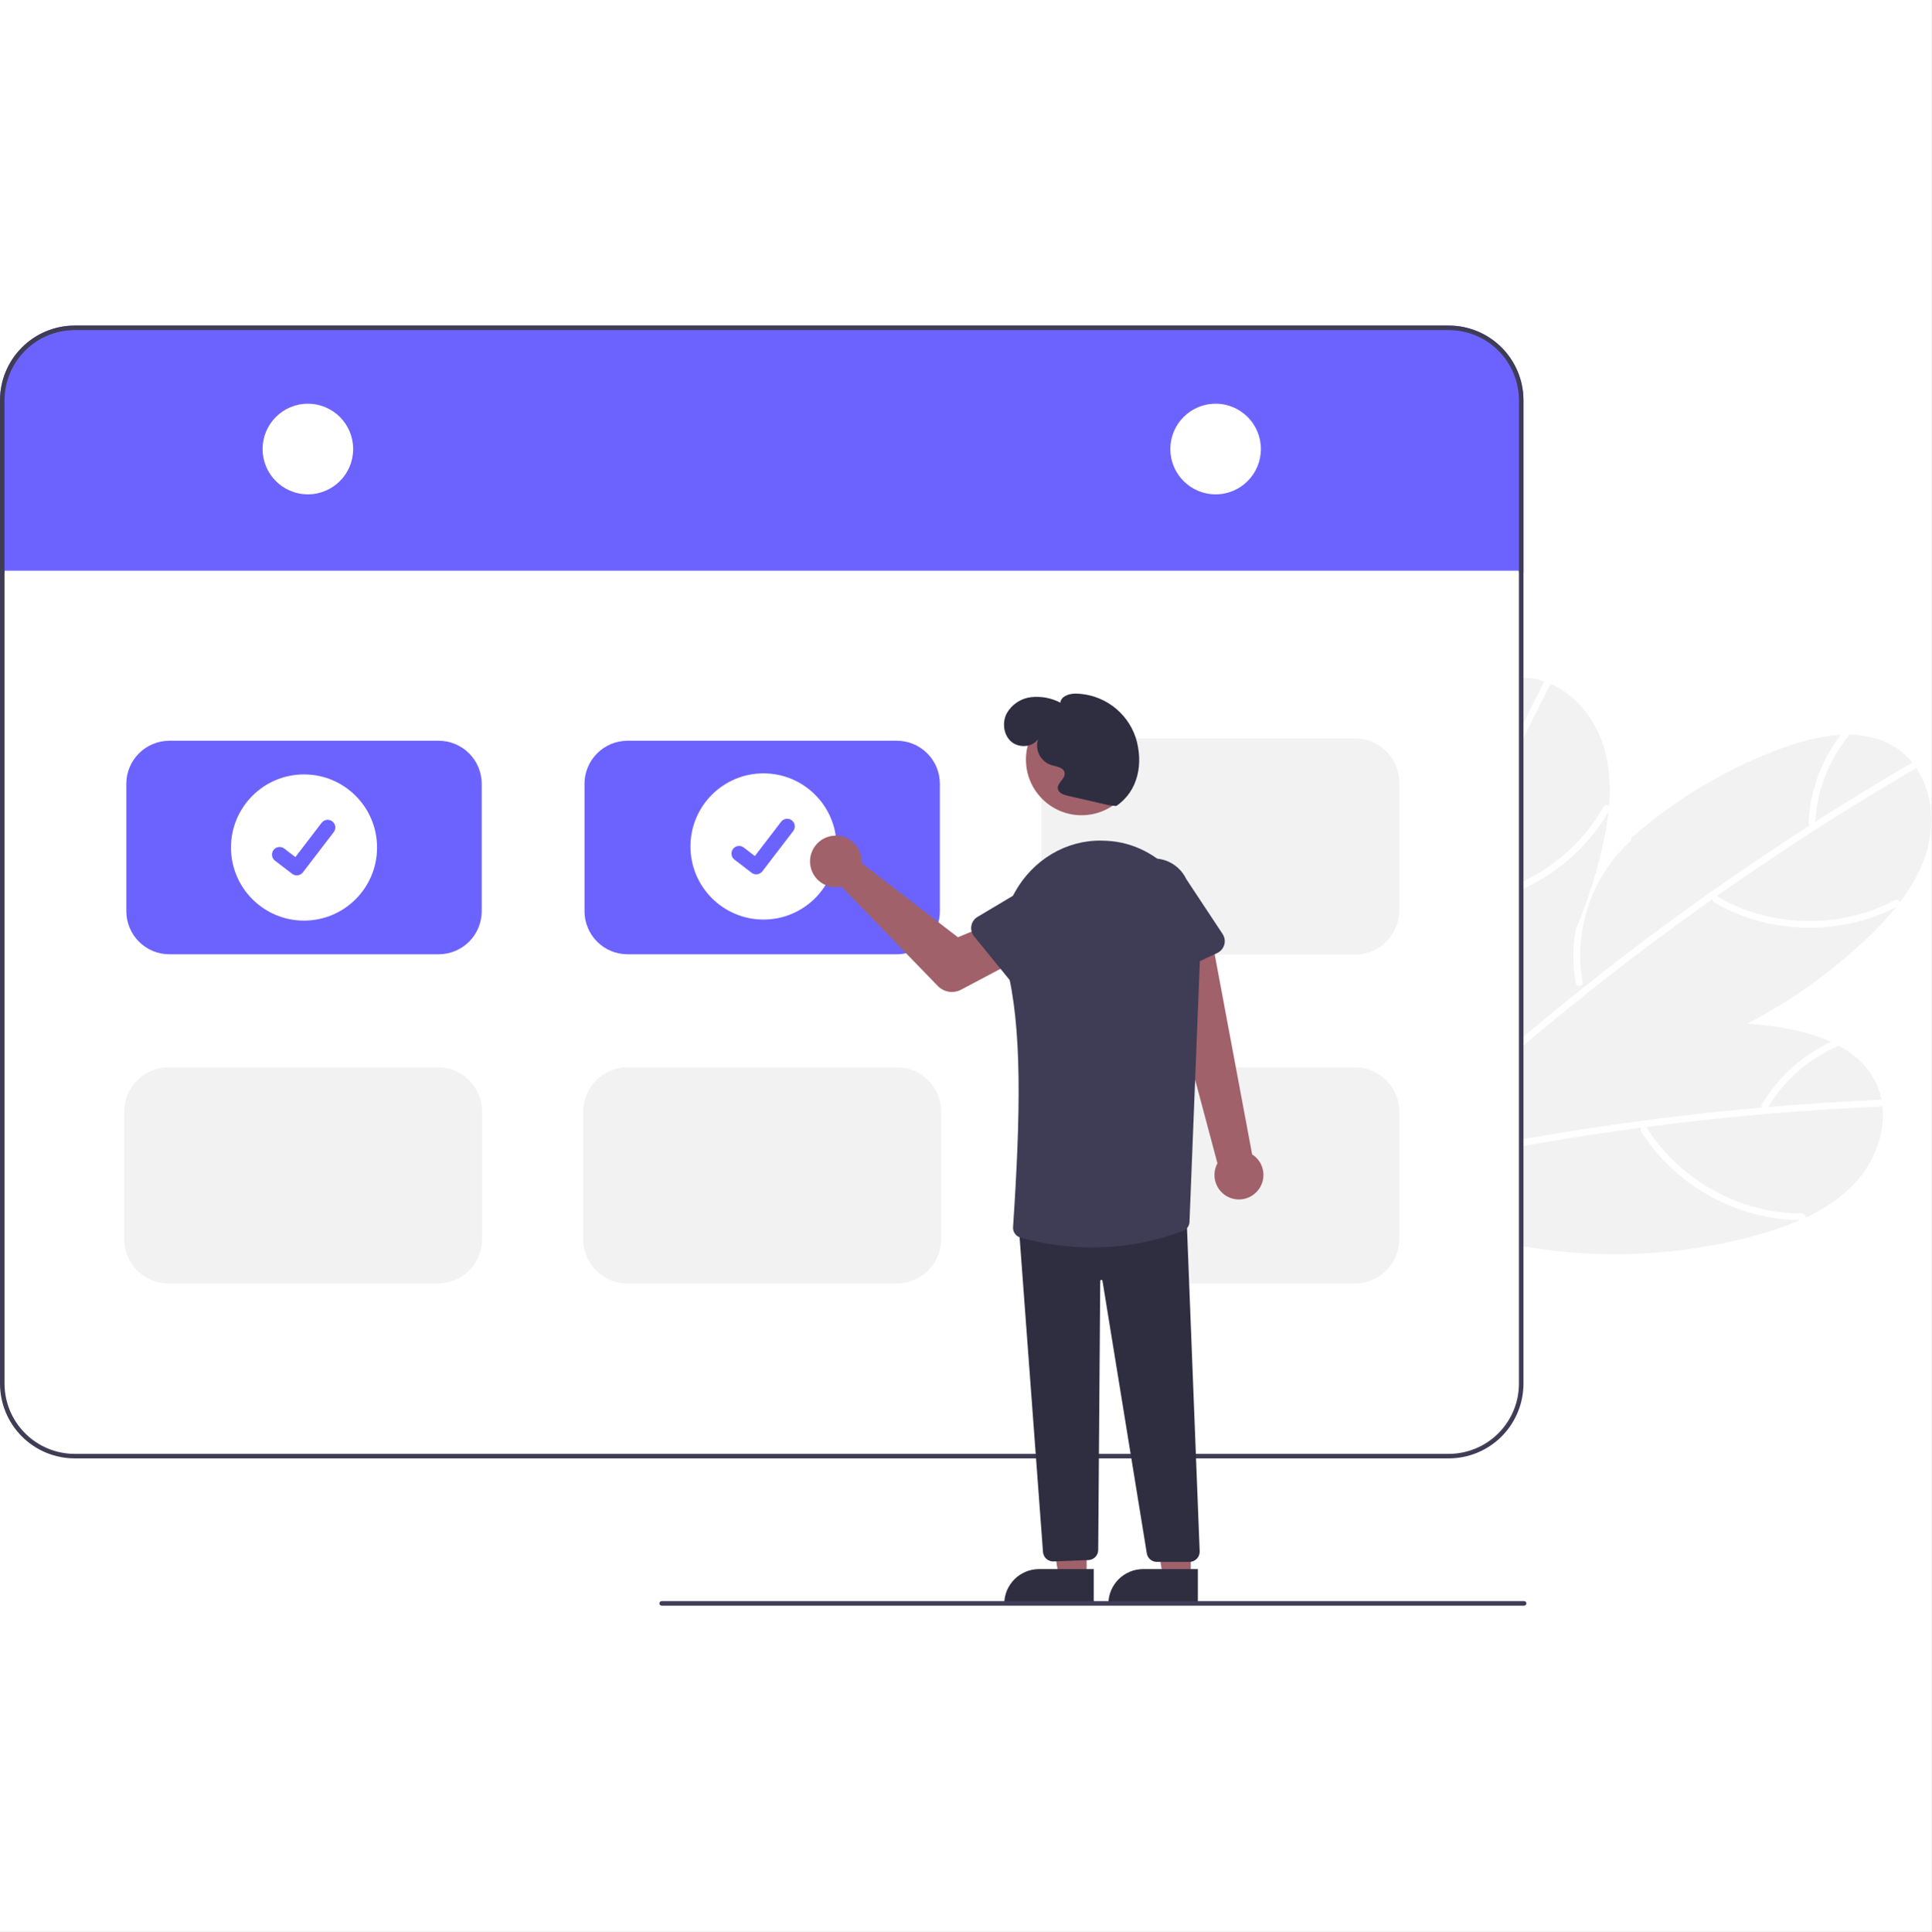
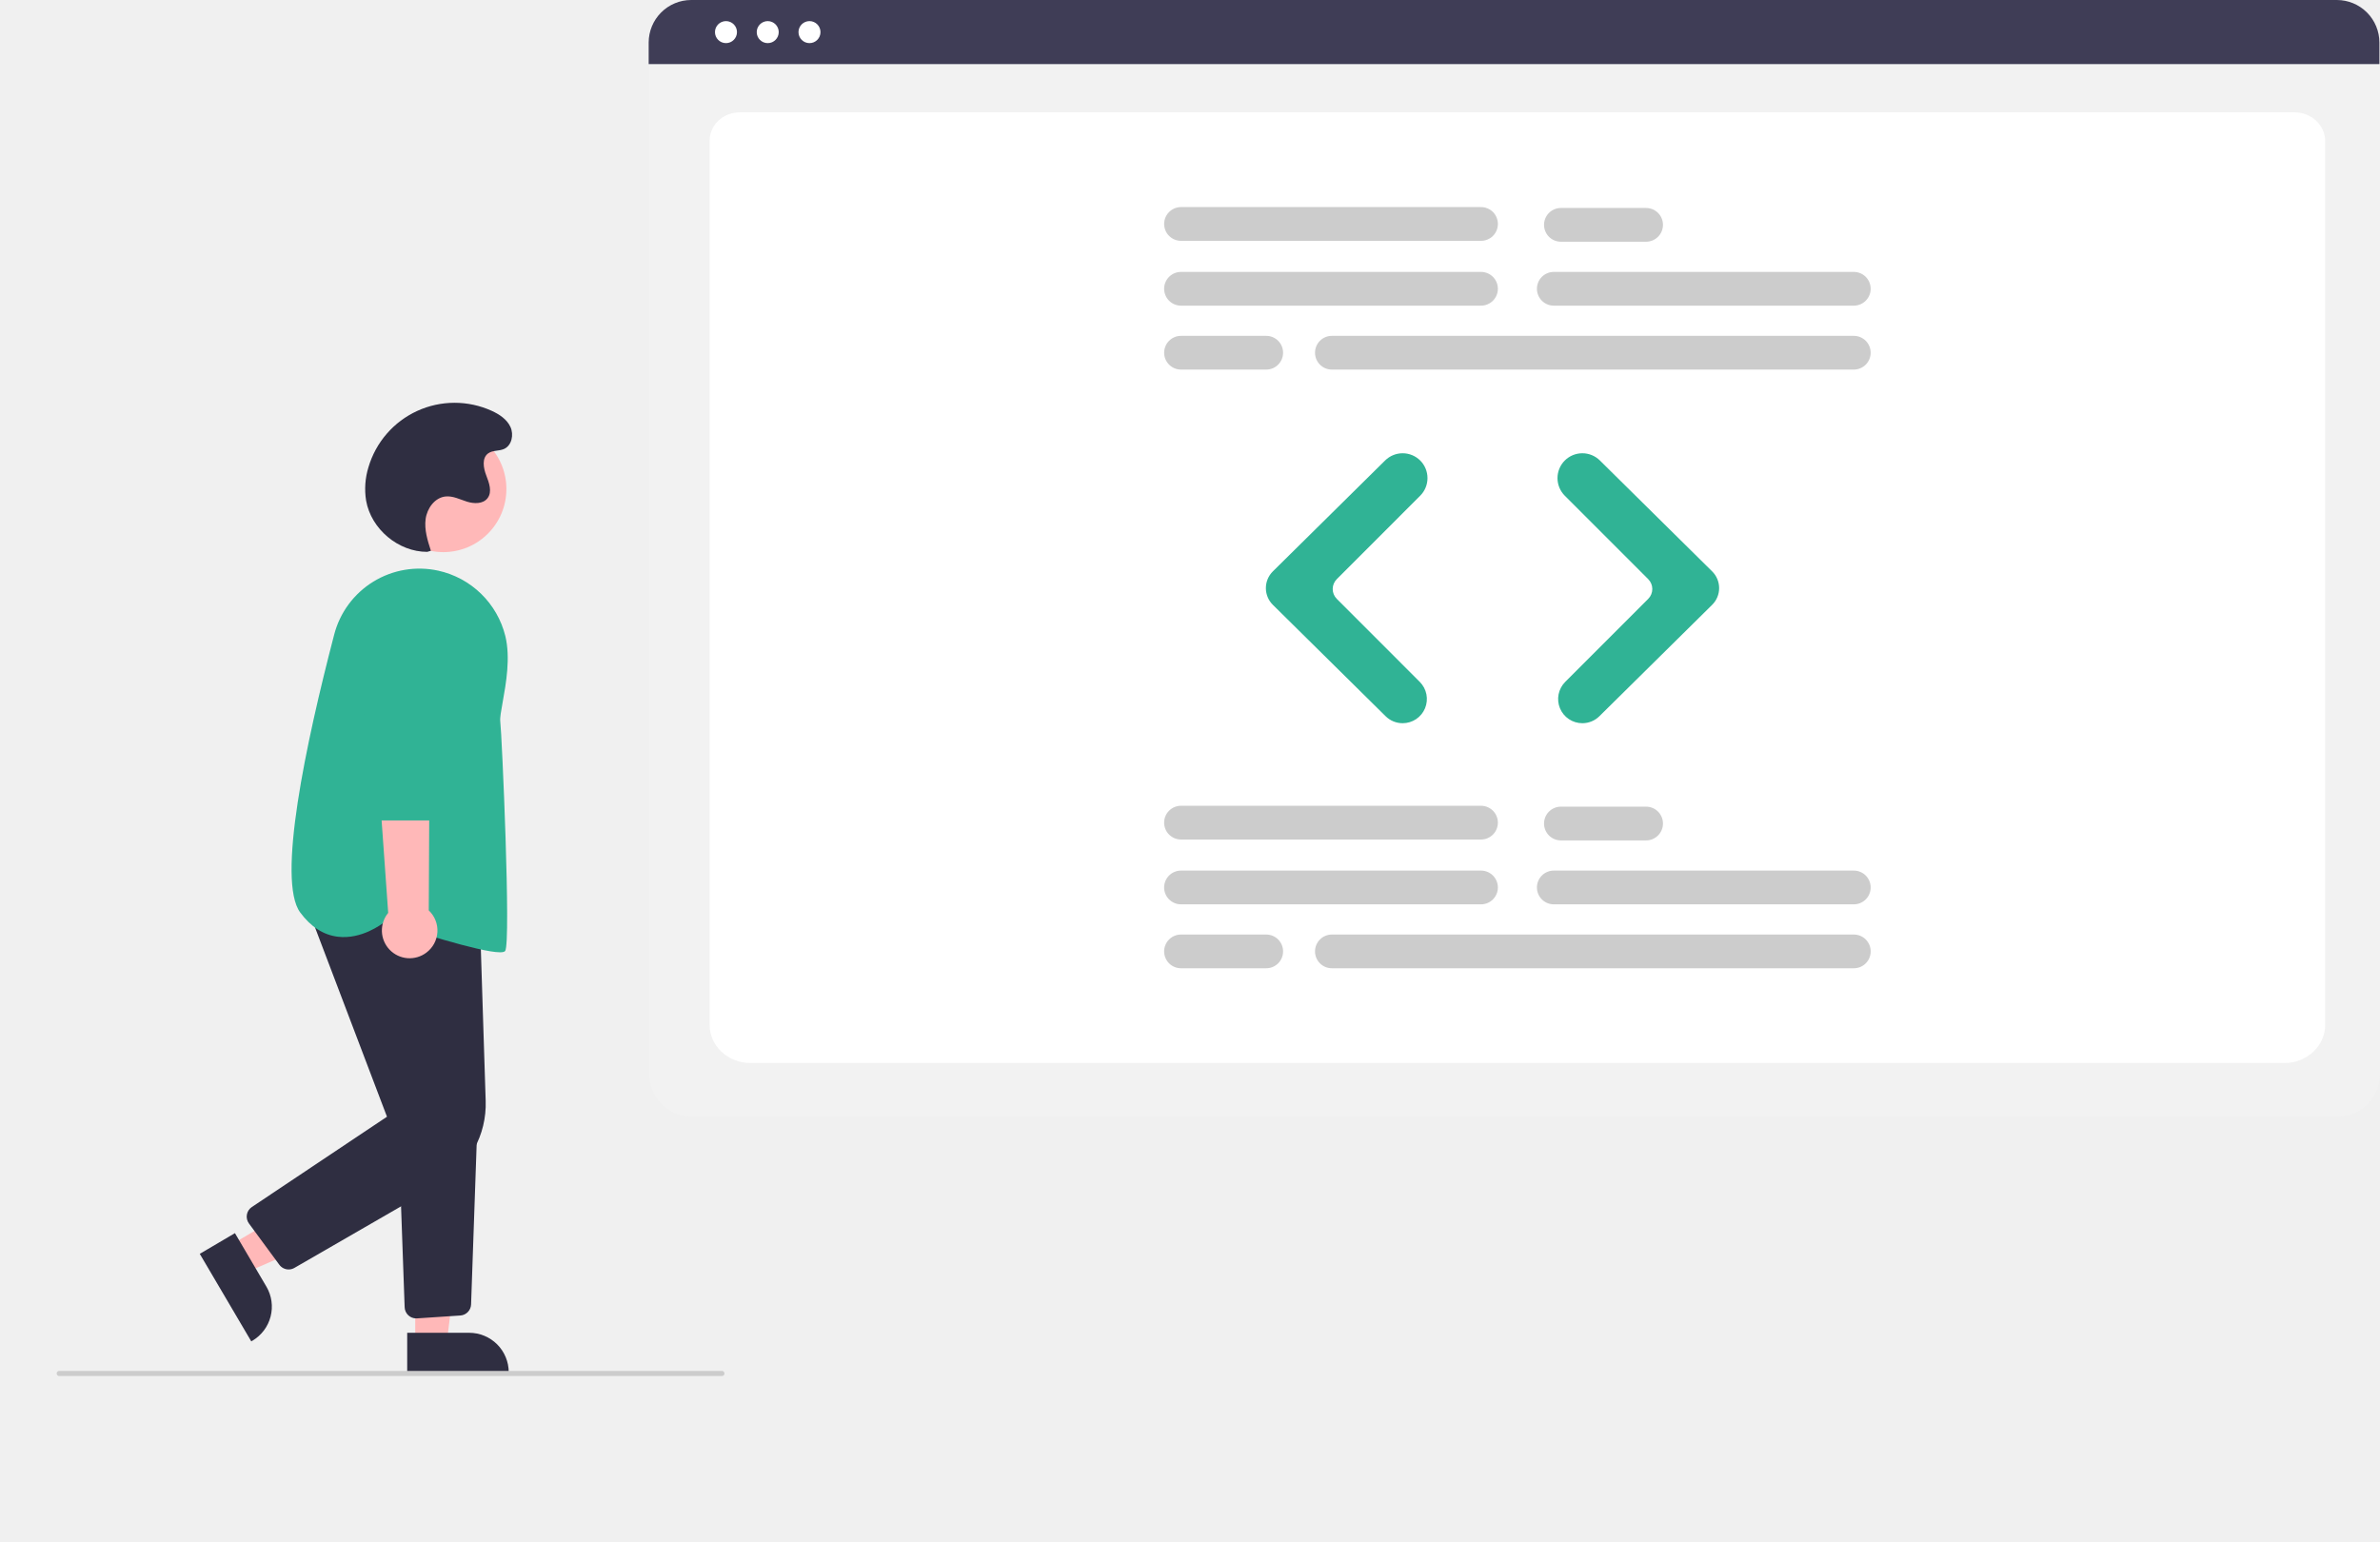
- <svg xmlns="http://www.w3.org/2000/svg" width="261" height="261" viewBox="0 0 261 261" fill="none">
-   <rect width="261" height="261" fill="white" />
-   <g clip-path="url(#clip0)">
-     <path d="M250.798 159.776C248.913 161.837 246.576 163.371 244.04 164.562H244.037C243.798 164.675 243.559 164.786 243.318 164.89H243.315L243.311 164.893L243.308 164.89H243.305C243.305 164.89 243.305 164.891 243.305 164.891C243.305 164.891 243.305 164.892 243.305 164.892C243.304 164.892 243.304 164.892 243.304 164.893C243.303 164.893 243.303 164.893 243.302 164.893H243.299L243.296 164.89C243.293 164.893 243.293 164.893 243.29 164.89L243.287 164.893L243.284 164.89H243.281C243.278 164.893 243.278 164.893 243.275 164.89H243.272C241.574 165.625 239.831 166.249 238.052 166.758C227.595 169.727 216.605 170.301 205.895 168.439C205.69 168.402 205.489 168.365 205.284 168.328V143.492C205.486 143.406 205.69 143.321 205.895 143.238C207.232 142.684 208.586 142.174 209.955 141.71C211.925 141.036 213.923 140.459 215.948 139.977C222.556 138.376 229.374 137.825 236.153 138.342C237.386 138.434 238.615 138.566 239.842 138.74C242.409 139.098 245.101 139.723 247.469 140.807H247.472C247.818 140.969 248.158 141.137 248.494 141.318C250.599 142.46 252.373 144.031 253.456 146.184C253.845 146.957 254.126 147.78 254.289 148.63V148.636C254.35 148.93 254.393 149.227 254.426 149.521C254.812 153.147 253.31 157.026 250.798 159.776Z" fill="#F2F2F2" />
-     <path d="M254.426 149.521C254.396 149.529 254.365 149.533 254.334 149.533C249.094 149.763 243.86 150.104 238.634 150.556H238.625C238.603 150.559 238.585 150.559 238.563 150.562C233.197 151.028 227.842 151.611 222.499 152.311C222.272 152.341 222.049 152.372 221.826 152.4C218.13 152.893 214.441 153.44 210.76 154.041C209.135 154.307 207.514 154.585 205.895 154.874C205.69 154.91 205.489 154.944 205.284 154.984V154.056C205.489 154.016 205.693 153.983 205.895 153.946C211.286 152.991 216.695 152.157 222.122 151.444C223.487 151.26 224.853 151.087 226.222 150.924C230.175 150.446 234.133 150.034 238.098 149.687C238.389 149.662 238.677 149.638 238.967 149.613C244.043 149.181 249.125 148.854 254.215 148.63C254.24 148.629 254.264 148.631 254.289 148.636C254.778 148.679 254.882 149.414 254.426 149.521Z" fill="white" />
-     <path d="M243.543 163.987C237.014 164.035 230.582 161.265 225.964 156.679C224.661 155.38 223.513 153.934 222.543 152.37C222.231 151.871 221.503 152.422 221.812 152.917C225.398 158.674 231.372 162.775 237.959 164.282C239.829 164.707 241.742 164.912 243.66 164.893C244.246 164.889 244.124 163.983 243.543 163.987V163.987Z" fill="white" />
-     <path d="M215.949 139.977C215.921 140.063 215.87 140.14 215.803 140.201C215.736 140.262 215.654 140.304 215.566 140.323C214.07 140.715 212.624 141.281 211.259 142.007C209.264 143.061 207.453 144.432 205.895 146.064C205.813 146.147 205.733 146.23 205.657 146.315C205.528 146.45 205.406 146.588 205.284 146.729V145.394C205.479 145.186 205.684 144.98 205.895 144.784C207.125 143.606 208.488 142.574 209.955 141.71C211.925 141.037 213.923 140.459 215.949 139.977Z" fill="white" />
-     <path d="M248.01 140.566C243.857 142.352 240.382 145.419 238.091 149.319C238.045 149.43 238.044 149.556 238.09 149.668C238.135 149.78 238.223 149.869 238.334 149.917C238.446 149.961 238.57 149.96 238.681 149.915C238.793 149.87 238.882 149.784 238.932 149.674C241.118 145.991 244.418 143.097 248.353 141.412C248.893 141.181 248.551 140.334 248.01 140.566L248.01 140.566Z" fill="white" />
-     <path d="M260.53 114.559C259.82 117.26 258.458 119.706 256.767 121.938L256.764 121.941C256.607 122.15 256.445 122.361 256.277 122.563V122.566C255.103 124.014 253.834 125.384 252.48 126.666C247.614 131.308 242.117 135.238 236.153 138.342C226.77 143.247 216.282 146.147 205.895 146.312C205.816 146.315 205.736 146.315 205.657 146.315C205.531 146.318 205.406 146.318 205.284 146.318V132.401C205.482 132.022 205.687 131.642 205.895 131.265C208.595 126.404 211.886 121.897 215.695 117.848C215.786 117.746 215.881 117.645 215.976 117.547C217.408 116.035 218.909 114.595 220.479 113.227C226.521 107.91 233.503 103.771 241.066 101.025C243.504 100.149 246.178 99.448 248.779 99.31C249.161 99.288 249.54 99.279 249.923 99.282C252.318 99.316 254.616 99.882 256.577 101.285C257.279 101.79 257.909 102.388 258.449 103.064C258.639 103.3 258.813 103.542 258.982 103.79V103.793C261.007 106.824 261.478 110.955 260.53 114.559Z" fill="#F2F2F2" />
-     <path d="M258.982 103.79V103.793C258.959 103.813 258.934 103.83 258.908 103.845C254.38 106.481 249.91 109.214 245.496 112.042C245.49 112.045 245.487 112.048 245.481 112.051C245.463 112.063 245.445 112.075 245.426 112.085C240.888 114.994 236.416 118.001 232.007 121.106C231.824 121.234 231.637 121.366 231.45 121.498C228.406 123.65 225.394 125.849 222.413 128.093C216.784 132.337 211.278 136.738 205.895 141.297C205.691 141.468 205.489 141.643 205.284 141.817V140.626C205.486 140.452 205.691 140.277 205.895 140.106C207.958 138.363 210.038 136.646 212.137 134.952C212.764 134.447 213.394 133.942 214.024 133.443C219.623 128.981 225.347 124.686 231.196 120.558H231.199C232.35 119.746 233.502 118.942 234.656 118.145C237.936 115.885 241.253 113.679 244.606 111.528C244.847 111.371 245.092 111.215 245.337 111.059C249.629 108.315 253.978 105.662 258.382 103.098C258.403 103.085 258.426 103.073 258.449 103.064C258.908 102.88 259.34 103.487 258.982 103.79Z" fill="white" />
-     <path d="M256.059 121.661C250.3 124.739 243.318 125.275 237.1 123.361C235.344 122.817 233.656 122.07 232.071 121.137C231.563 120.839 231.174 121.665 231.677 121.961C237.525 125.391 244.719 126.245 251.251 124.518C253.104 124.024 254.894 123.316 256.584 122.408C257.1 122.132 256.572 121.387 256.059 121.661V121.661Z" fill="white" />
-     <path d="M212.969 132.864C212.684 131.261 212.586 129.631 212.678 128.005C212.884 124.298 214.018 120.702 215.976 117.548C217.409 116.036 218.911 114.595 220.48 113.227C220.495 113.316 220.486 113.408 220.455 113.493C220.424 113.578 220.37 113.654 220.301 113.712C219.159 114.755 218.141 115.928 217.269 117.205C214.152 121.758 212.935 127.35 213.878 132.789C213.893 132.85 213.893 132.915 213.876 132.976C213.859 133.037 213.827 133.093 213.782 133.139C213.717 133.196 213.638 133.234 213.552 133.251C213.467 133.268 213.379 133.263 213.297 133.235C213.215 133.207 213.141 133.158 213.084 133.093C213.026 133.028 212.987 132.949 212.969 132.864Z" fill="white" />
-     <path d="M249.145 98.842C246.296 102.355 244.642 106.686 244.424 111.205C244.434 111.326 244.492 111.437 244.584 111.515C244.676 111.593 244.796 111.632 244.916 111.622C245.035 111.61 245.145 111.551 245.223 111.459C245.301 111.368 245.34 111.249 245.333 111.129C245.56 106.851 247.138 102.755 249.841 99.432C250.212 98.977 249.517 98.386 249.145 98.842Z" fill="white" />
-     <path d="M217.463 108.903V108.906C217.442 109.17 217.417 109.43 217.389 109.69V109.696C217.177 111.549 216.845 113.386 216.395 115.196C216.181 116.084 215.948 116.966 215.695 117.848C215.664 117.961 215.63 118.074 215.597 118.184V118.188C214.849 120.752 213.957 123.272 212.923 125.735C211.021 130.27 208.666 134.601 205.895 138.663C205.697 138.96 205.492 139.257 205.284 139.551V91.6C205.489 91.588 205.69 91.588 205.895 91.594C205.993 91.594 206.091 91.597 206.189 91.603C207.052 91.648 207.905 91.814 208.722 92.096C209.01 92.191 209.288 92.298 209.564 92.417C212.901 93.881 215.523 97.108 216.661 100.657C217.515 103.315 217.686 106.111 217.463 108.903Z" fill="#F2F2F2" />
-     <path d="M209.564 92.417C209.557 92.447 209.545 92.476 209.53 92.503C208.291 94.913 207.079 97.335 205.895 99.769C205.69 100.189 205.486 100.611 205.284 101.031V98.949C205.486 98.532 205.689 98.116 205.895 97.699C206.81 95.844 207.74 93.996 208.686 92.157C208.696 92.136 208.708 92.115 208.722 92.096C209.004 91.692 209.701 91.967 209.564 92.417Z" fill="white" />
-     <path d="M217.561 109.396C217.506 109.494 217.451 109.592 217.389 109.69C216.491 111.257 215.422 112.72 214.202 114.051C211.858 116.596 209.035 118.653 205.895 120.104C205.693 120.202 205.489 120.294 205.284 120.38V119.385C205.489 119.293 205.693 119.198 205.895 119.1C210.44 116.93 214.215 113.424 216.716 109.05C216.753 108.988 216.802 108.934 216.86 108.892C216.919 108.85 216.986 108.822 217.057 108.808C217.128 108.794 217.201 108.796 217.271 108.813C217.341 108.83 217.406 108.862 217.463 108.906C217.502 108.932 217.535 108.965 217.561 109.004C217.586 109.042 217.604 109.086 217.613 109.131C217.622 109.177 217.622 109.223 217.613 109.269C217.604 109.314 217.587 109.358 217.561 109.396Z" fill="white" />
-     <path d="M205.895 54.102V77.373H205.284V77.125H0.612V77.373H0V54.102C0.003 51.423 1.067 48.854 2.96 46.96C4.853 45.065 7.419 44 10.096 43.997H195.8C198.476 44 201.043 45.065 202.936 46.96C204.828 48.854 205.893 51.423 205.895 54.102Z" fill="#6C63FF" />
-     <path d="M195.8 43.997H10.096C7.419 44 4.853 45.065 2.96 46.96C1.067 48.854 0.003 51.423 0 54.102V186.995C0.003 189.674 1.067 192.243 2.96 194.137C4.853 196.031 7.419 197.097 10.096 197.099H195.8C198.476 197.097 201.043 196.031 202.936 194.137C204.828 192.243 205.893 189.674 205.895 186.995V54.102C205.893 51.423 204.828 48.854 202.936 46.96C201.043 45.065 198.476 44 195.8 43.997ZM205.284 186.995C205.28 189.511 204.28 191.924 202.502 193.703C200.724 195.483 198.314 196.484 195.8 196.487H10.096C7.582 196.484 5.171 195.483 3.393 193.703C1.615 191.924 0.615 189.511 0.612 186.995V54.102C0.615 51.585 1.615 49.173 3.393 47.393C5.171 45.614 7.582 44.613 10.096 44.609H195.8C198.314 44.613 200.724 45.614 202.502 47.393C204.28 49.173 205.28 51.585 205.284 54.102V186.995Z" fill="#3F3D56" />
-     <path d="M41.607 66.809C44.987 66.809 47.726 64.067 47.726 60.685C47.726 57.303 44.987 54.561 41.607 54.561C38.228 54.561 35.489 57.303 35.489 60.685C35.489 64.067 38.228 66.809 41.607 66.809Z" fill="white" />
-     <path d="M164.288 66.809C167.667 66.809 170.407 64.067 170.407 60.685C170.407 57.303 167.667 54.561 164.288 54.561C160.909 54.561 158.169 57.303 158.169 60.685C158.169 64.067 160.909 66.809 164.288 66.809Z" fill="white" />
-     <path d="M59.286 128.969H22.887C21.345 128.968 19.866 128.354 18.776 127.262C17.685 126.171 17.072 124.691 17.07 123.148V105.929C17.072 104.386 17.685 102.906 18.776 101.815C19.866 100.724 21.345 100.11 22.887 100.108H59.286C60.828 100.11 62.306 100.724 63.397 101.815C64.487 102.906 65.1 104.386 65.102 105.929V123.148C65.1 124.691 64.487 126.171 63.397 127.262C62.306 128.354 60.828 128.968 59.286 128.969Z" fill="#6C63FF" />
-     <path d="M121.207 128.969H84.808C83.266 128.968 81.787 128.354 80.697 127.262C79.607 126.171 78.993 124.691 78.992 123.148V105.929C78.993 104.386 79.607 102.906 80.697 101.815C81.787 100.724 83.266 100.11 84.808 100.108H121.207C122.749 100.11 124.227 100.724 125.318 101.815C126.408 102.906 127.022 104.386 127.023 105.929V123.148C127.022 124.691 126.408 126.171 125.318 127.262C124.227 128.354 122.749 128.968 121.207 128.969Z" fill="#6C63FF" />
-     <path d="M121.207 173.458H84.808C83.219 173.457 81.696 172.824 80.572 171.7C79.449 170.575 78.817 169.051 78.815 167.461V150.242C78.817 148.652 79.449 147.127 80.572 146.003C81.696 144.878 83.219 144.246 84.808 144.244H121.207C122.796 144.246 124.319 144.878 125.442 146.003C126.566 147.127 127.198 148.652 127.2 150.242V167.461C127.198 169.051 126.566 170.575 125.442 171.7C124.319 172.824 122.796 173.457 121.207 173.458Z" fill="#F2F2F2" />
-     <path d="M59.166 173.458H22.767C21.178 173.457 19.655 172.824 18.532 171.7C17.408 170.575 16.776 169.051 16.775 167.461V150.242C16.776 148.652 17.408 147.127 18.532 146.003C19.655 144.878 21.178 144.246 22.767 144.244H59.166C60.755 144.246 62.278 144.878 63.402 146.003C64.525 147.127 65.157 148.652 65.159 150.242V167.461C65.157 169.051 64.525 170.575 63.402 171.7C62.278 172.824 60.755 173.457 59.166 173.458Z" fill="#F2F2F2" />
-     <path d="M183.128 173.458H146.729C145.14 173.457 143.617 172.824 142.494 171.7C141.37 170.575 140.738 169.051 140.736 167.461V150.242C140.738 148.652 141.37 147.127 142.494 146.003C143.617 144.878 145.14 144.246 146.729 144.244H183.128C184.717 144.246 186.24 144.878 187.364 146.003C188.487 147.127 189.119 148.652 189.121 150.242V167.461C189.119 169.051 188.487 170.575 187.364 171.7C186.24 172.824 184.717 173.457 183.128 173.458Z" fill="#F2F2F2" />
-     <path d="M183.128 129.004H146.729C145.14 129.002 143.617 128.37 142.494 127.245C141.37 126.121 140.738 124.596 140.736 123.006V105.787C140.738 104.197 141.37 102.673 142.494 101.548C143.617 100.424 145.14 99.791 146.729 99.79H183.128C184.717 99.791 186.24 100.424 187.364 101.548C188.487 102.673 189.119 104.197 189.121 105.787V123.006C189.119 124.596 188.487 126.121 187.364 127.245C186.24 128.37 184.717 129.002 183.128 129.004Z" fill="#F2F2F2" />
-     <path d="M41.086 124.417C46.537 124.417 50.956 119.995 50.956 114.539C50.956 109.083 46.537 104.66 41.086 104.66C35.635 104.66 31.216 109.083 31.216 114.539C31.216 119.995 35.635 124.417 41.086 124.417Z" fill="white" />
-     <path d="M40.108 118.307C39.886 118.308 39.67 118.236 39.492 118.103L39.481 118.094L37.161 116.317C37.054 116.234 36.964 116.132 36.896 116.014C36.828 115.897 36.784 115.768 36.766 115.633C36.748 115.499 36.757 115.362 36.792 115.231C36.827 115.1 36.887 114.978 36.969 114.87C37.052 114.763 37.154 114.672 37.272 114.604C37.389 114.537 37.518 114.493 37.653 114.475C37.787 114.457 37.923 114.466 38.054 114.501C38.185 114.536 38.307 114.597 38.415 114.679L39.917 115.832L43.468 111.198C43.55 111.091 43.653 111 43.77 110.933C43.887 110.865 44.017 110.821 44.151 110.803C44.285 110.785 44.421 110.794 44.552 110.829C44.683 110.864 44.805 110.925 44.913 111.007L44.891 111.037L44.913 111.008C45.13 111.174 45.272 111.42 45.307 111.691C45.343 111.962 45.27 112.236 45.104 112.454L40.928 117.905C40.831 118.03 40.707 118.132 40.565 118.202C40.423 118.272 40.266 118.308 40.108 118.307Z" fill="#6C63FF" />
-     <path d="M103.184 124.276C108.635 124.276 113.054 119.853 113.054 114.397C113.054 108.941 108.635 104.518 103.184 104.518C97.733 104.518 93.314 108.941 93.314 114.397C93.314 119.853 97.733 124.276 103.184 124.276Z" fill="white" />
-     <path d="M102.205 118.165C101.983 118.166 101.767 118.094 101.589 117.961L101.578 117.952L99.259 116.175C99.042 116.009 98.9 115.763 98.864 115.492C98.828 115.22 98.901 114.946 99.068 114.729C99.234 114.512 99.479 114.37 99.75 114.334C100.021 114.298 100.295 114.371 100.512 114.537L102.015 115.691L105.565 111.056C105.648 110.949 105.75 110.858 105.867 110.791C105.985 110.723 106.114 110.679 106.248 110.661C106.382 110.643 106.519 110.652 106.649 110.687C106.78 110.722 106.903 110.783 107.01 110.865L106.988 110.895L107.011 110.866C107.227 111.032 107.369 111.278 107.405 111.549C107.44 111.82 107.367 112.095 107.201 112.312L103.025 117.763C102.929 117.889 102.804 117.99 102.662 118.06C102.52 118.13 102.364 118.166 102.205 118.165Z" fill="#6C63FF" />
-     <path d="M169.89 161.013C170.215 160.658 170.457 160.237 170.601 159.778C170.745 159.319 170.786 158.834 170.723 158.357C170.659 157.881 170.492 157.424 170.233 157.019C169.973 156.614 169.629 156.271 169.223 156.014L163.712 126.565L157.011 129.052L164.535 157.217C164.148 157.929 164.036 158.757 164.219 159.546C164.402 160.334 164.868 161.028 165.528 161.496C166.188 161.964 166.997 162.173 167.801 162.084C168.605 161.995 169.348 161.614 169.89 161.013Z" fill="#A0616A" />
-     <path d="M116.417 116.078C116.434 116.261 116.436 116.444 116.424 116.628L129.454 126.665L133.149 125.146L136.168 130.428L129.887 133.753C129.38 134.021 128.799 134.118 128.232 134.028C127.665 133.938 127.143 133.667 126.743 133.254L113.719 119.815C113.03 119.971 112.31 119.913 111.654 119.649C110.998 119.384 110.439 118.927 110.049 118.336C109.66 117.746 109.459 117.051 109.474 116.344C109.489 115.637 109.719 114.951 110.133 114.377C110.547 113.804 111.125 113.37 111.791 113.134C112.457 112.898 113.18 112.87 113.862 113.055C114.544 113.239 115.154 113.627 115.61 114.167C116.067 114.707 116.348 115.374 116.417 116.078H116.417Z" fill="#A0616A" />
-     <path d="M146.858 213.282H143.108L141.323 201.864L146.859 201.865L146.858 213.282Z" fill="#A0616A" />
-     <path d="M147.815 216.921L135.721 216.921V216.767C135.721 216.149 135.843 215.536 136.079 214.964C136.316 214.393 136.663 213.874 137.1 213.436C137.537 212.999 138.056 212.652 138.627 212.415C139.198 212.178 139.81 212.056 140.428 212.056H140.429L147.815 212.056L147.815 216.921Z" fill="#2F2E41" />
-     <path d="M160.931 213.282H157.181L155.396 201.864L160.932 201.865L160.931 213.282Z" fill="#A0616A" />
-     <path d="M161.888 216.921L149.794 216.921V216.767C149.794 216.149 149.916 215.536 150.152 214.964C150.389 214.393 150.736 213.874 151.173 213.436C151.61 212.999 152.129 212.652 152.7 212.415C153.271 212.178 153.883 212.056 154.501 212.056H154.502L161.888 212.056L161.888 216.921Z" fill="#2F2E41" />
-     <path d="M142.329 211.026C141.986 211.026 141.656 210.898 141.403 210.667C141.15 210.437 140.992 210.12 140.96 209.779L137.691 165.78L137.846 165.768L160.339 163.917L160.345 164.077L162.133 209.656C162.14 209.841 162.109 210.026 162.043 210.199C161.977 210.372 161.877 210.53 161.748 210.663C161.62 210.797 161.466 210.903 161.296 210.975C161.125 211.048 160.942 211.085 160.757 211.085H156.347C156.017 211.087 155.699 210.97 155.449 210.755C155.199 210.54 155.034 210.243 154.986 209.917L148.997 173.097C148.991 173.059 148.971 173.025 148.941 173.001C148.911 172.977 148.873 172.965 148.835 172.968C148.796 172.971 148.76 172.988 148.734 173.016C148.708 173.044 148.693 173.081 148.693 173.12L148.421 209.473C148.418 209.824 148.282 210.161 148.039 210.415C147.797 210.669 147.467 210.821 147.117 210.84L142.403 211.023C142.378 211.025 142.353 211.026 142.329 211.026Z" fill="#2F2E41" />
-     <path d="M146.168 110.176C150.318 110.176 153.682 106.809 153.682 102.655C153.682 98.501 150.318 95.134 146.168 95.134C142.018 95.134 138.654 98.501 138.654 102.655C138.654 106.809 142.018 110.176 146.168 110.176Z" fill="#A0616A" />
-     <path d="M147.623 168.586C144.338 168.576 141.07 168.129 137.904 167.257C137.599 167.168 137.334 166.977 137.154 166.715C136.973 166.454 136.889 166.138 136.914 165.822C137.925 150.605 138.163 138.797 136.036 130.627C135.129 127.145 135.541 123.477 137.165 120.565C139.609 116.182 144.102 113.515 148.895 113.607C149.124 113.611 149.355 113.619 149.589 113.631C156.862 114.006 162.529 120.592 162.222 128.311L160.759 165.108C160.754 165.376 160.669 165.637 160.516 165.857C160.363 166.078 160.147 166.248 159.898 166.346C155.973 167.823 151.815 168.582 147.623 168.586Z" fill="#3F3D56" />
-     <path d="M137.272 133.452L131.644 126.549C131.484 126.352 131.368 126.124 131.304 125.878C131.24 125.633 131.23 125.377 131.274 125.127C131.318 124.877 131.415 124.64 131.559 124.431C131.702 124.223 131.89 124.048 132.107 123.918L139.732 119.371C140.74 118.556 142.03 118.175 143.319 118.311C144.608 118.447 145.791 119.09 146.607 120.097C147.424 121.105 147.808 122.395 147.675 123.685C147.542 124.976 146.904 126.161 145.899 126.981L139.94 133.525C139.77 133.712 139.561 133.861 139.328 133.96C139.095 134.059 138.843 134.107 138.59 134.1C138.336 134.093 138.088 134.032 137.86 133.92C137.633 133.808 137.433 133.648 137.272 133.452Z" fill="#3F3D56" />
-     <path d="M154.978 132.586C154.747 132.482 154.541 132.33 154.374 132.139C154.207 131.949 154.083 131.724 154.01 131.481L151.477 122.998C150.927 121.823 150.864 120.478 151.304 119.258C151.743 118.037 152.649 117.041 153.821 116.487C154.993 115.934 156.337 115.869 157.558 116.305C158.778 116.742 159.776 117.646 160.331 118.818L165.231 126.224C165.371 126.436 165.464 126.675 165.503 126.925C165.542 127.176 165.527 127.432 165.459 127.676C165.39 127.92 165.27 128.146 165.106 128.34C164.942 128.533 164.738 128.689 164.509 128.796L156.446 132.573C156.217 132.681 155.967 132.738 155.714 132.74C155.46 132.742 155.21 132.689 154.978 132.586Z" fill="#3F3D56" />
-     <path d="M149.881 108.826L144.311 107.55C143.737 107.418 143.046 107.167 142.967 106.583C142.86 105.797 143.989 105.25 143.885 104.464C143.784 103.703 142.755 103.605 142.022 103.38C141.338 103.14 140.775 102.644 140.451 101.996C140.127 101.348 140.068 100.599 140.286 99.908C139.493 101.027 137.679 101.123 136.65 100.216C135.62 99.309 135.423 97.664 136.041 96.438C136.375 95.836 136.846 95.322 137.416 94.937C137.986 94.551 138.639 94.306 139.322 94.221C140.694 94.065 142.082 94.324 143.306 94.965C143.388 94.097 144.47 93.745 145.341 93.737C147.149 93.759 148.906 94.344 150.367 95.411C151.828 96.478 152.92 97.975 153.492 99.692C154.56 103.138 153.845 106.914 150.856 108.93L149.881 108.826Z" fill="#2F2E41" />
-     <path d="M205.983 217.003H89.421C89.34 217.003 89.263 216.97 89.205 216.913C89.148 216.856 89.115 216.778 89.115 216.697C89.115 216.615 89.148 216.537 89.205 216.48C89.263 216.423 89.34 216.39 89.421 216.39H205.983C206.065 216.39 206.142 216.423 206.2 216.48C206.257 216.537 206.289 216.615 206.289 216.697C206.289 216.778 206.257 216.856 206.2 216.913C206.142 216.97 206.065 217.003 205.983 217.003Z" fill="#3F3D56" />
-   </g>
-   <defs>
-     <clipPath id="clip0">
-       <rect width="261" height="173.006" fill="white" transform="translate(0 43.9971)" />
-     </clipPath>
-   </defs>
+ <svg xmlns="http://www.w3.org/2000/svg" width="392" height="254" viewBox="0 0 392 254" fill="none">
+   <path d="M73.016 90.952C78.754 90.952 83.406 86.298 83.406 80.556C83.406 74.815 78.754 70.16 73.016 70.16C67.277 70.16 62.626 74.815 62.626 80.556C62.626 86.298 67.277 90.952 73.016 90.952Z" fill="#FFB8B8" />
+   <path d="M37.907 205.136L40.538 209.608L59.03 201.583L55.147 194.983L37.907 205.136Z" fill="#FFB8B8" />
+   <path d="M38.695 203.136L43.876 211.943L43.877 211.943C44.31 212.68 44.594 213.496 44.713 214.343C44.832 215.19 44.782 216.052 44.568 216.88C44.354 217.708 43.979 218.485 43.464 219.168C42.949 219.851 42.305 220.426 41.569 220.859L41.386 220.967L32.903 206.547L38.695 203.136Z" fill="#2F2E41" />
+   <path d="M68.39 221.247L73.576 221.246L76.044 201.231L68.389 201.231L68.39 221.247Z" fill="#FFB8B8" />
+   <path d="M67.068 219.553L77.282 219.552H77.282C78.137 219.552 78.983 219.721 79.773 220.048C80.563 220.375 81.28 220.855 81.885 221.46C82.489 222.064 82.969 222.782 83.296 223.573C83.623 224.363 83.791 225.21 83.791 226.065V226.276L67.068 226.277L67.068 219.553Z" fill="#2F2E41" />
+   <path d="M47.539 209.12C47.241 209.12 46.946 209.05 46.68 208.915C46.414 208.781 46.183 208.585 46.006 208.344L41.004 201.547C40.852 201.34 40.742 201.104 40.684 200.853C40.625 200.602 40.617 200.342 40.662 200.089C40.706 199.835 40.802 199.593 40.942 199.377C41.083 199.162 41.266 198.977 41.48 198.834L63.738 183.959L50.308 148.627L79.028 150.998L79.995 181.361C80.086 184.126 79.423 186.864 78.079 189.281C76.734 191.699 74.757 193.705 72.361 195.085L48.49 208.864C48.201 209.032 47.873 209.12 47.539 209.12Z" fill="#2F2E41" />
+   <path d="M68.547 217.183C68.054 217.182 67.581 216.99 67.227 216.648C66.873 216.305 66.665 215.839 66.648 215.346L65.595 185.767L78.628 185.08L77.591 214.872C77.575 215.344 77.385 215.793 77.056 216.132C76.728 216.471 76.285 216.676 75.814 216.706L68.676 217.179C68.633 217.182 68.59 217.183 68.547 217.183Z" fill="#2F2E41" />
+   <path d="M82.351 156.872C79.035 156.872 67.453 153.14 63.432 151.81C62.831 152.291 59.526 154.764 55.669 154.312C53.289 154.033 51.194 152.685 49.441 150.305C45.572 145.051 50.351 122.517 55.042 104.538C55.983 100.904 58.294 97.777 61.492 95.813C64.689 93.849 68.523 93.202 72.187 94.007C74.843 94.594 77.283 95.91 79.233 97.808C81.182 99.705 82.564 102.109 83.224 104.749C84.107 108.346 83.347 112.577 82.792 115.667C82.531 117.12 82.325 118.267 82.396 118.831C82.668 121.01 84.181 155.187 83.208 156.646C83.105 156.802 82.805 156.872 82.351 156.872Z" fill="#30B395" />
+   <path d="M70.22 156.932C70.753 156.535 71.193 156.026 71.508 155.441C71.823 154.856 72.006 154.208 72.044 153.545C72.082 152.881 71.974 152.217 71.728 151.6C71.481 150.982 71.103 150.426 70.619 149.971L70.824 108.557L61.075 110.181L63.939 150.379C63.228 151.244 62.86 152.339 62.902 153.457C62.945 154.576 63.396 155.64 64.171 156.447C64.945 157.255 65.989 157.751 67.103 157.84C68.219 157.929 69.328 157.606 70.22 156.932Z" fill="#FFB8B8" />
+   <path d="M72.475 135.153H61.974C61.473 135.152 60.992 134.953 60.636 134.6C60.28 134.247 60.077 133.767 60.071 133.266L59.813 104.783C59.804 103.798 59.99 102.821 60.361 101.909C60.732 100.996 61.28 100.167 61.973 99.467C62.666 98.768 63.491 98.214 64.4 97.835C65.309 97.457 66.284 97.263 67.268 97.264C68.253 97.266 69.227 97.462 70.135 97.842C71.043 98.223 71.867 98.779 72.558 99.48C73.25 100.181 73.796 101.012 74.165 101.926C74.533 102.839 74.717 103.816 74.706 104.801L74.379 133.27C74.371 133.771 74.167 134.249 73.811 134.601C73.456 134.953 72.976 135.151 72.475 135.153Z" fill="#30B395" />
+   <path d="M70.37 90.909C65.613 90.918 61.125 87.155 60.3 82.467C60.005 80.626 60.138 78.741 60.689 76.959C61.288 74.93 62.313 73.054 63.698 71.456C65.082 69.858 66.793 68.575 68.715 67.695C70.637 66.814 72.725 66.356 74.838 66.351C76.952 66.346 79.042 66.795 80.968 67.667C82.241 68.243 83.494 69.071 84.077 70.341C84.66 71.611 84.295 73.386 83.02 73.958C82.187 74.332 81.142 74.148 80.403 74.684C79.341 75.454 79.615 77.093 80.088 78.316C80.562 79.54 81.099 81.02 80.304 82.063C79.564 83.036 78.084 83.006 76.918 82.64C75.752 82.274 74.601 81.661 73.386 81.785C71.613 81.967 70.339 83.731 70.104 85.499C69.868 87.266 70.423 89.033 70.971 90.729L70.37 90.909Z" fill="#2F2E41" />
+   <path d="M118.901 226.675H9.757C9.644 226.675 9.537 226.631 9.457 226.551C9.378 226.472 9.334 226.364 9.334 226.252C9.334 226.14 9.378 226.032 9.457 225.953C9.537 225.873 9.644 225.829 9.757 225.829H118.901C119.014 225.829 119.121 225.873 119.201 225.953C119.28 226.032 119.324 226.14 119.324 226.252C119.324 226.364 119.28 226.472 119.201 226.551C119.121 226.631 119.014 226.675 118.901 226.675Z" fill="#CCCCCC" />
+   <path d="M385.02 183.933H113.918C112.068 183.93 110.293 183.194 108.985 181.885C107.676 180.575 106.94 178.8 106.938 176.949V9.69C106.939 8.334 107.479 7.033 108.437 6.074C109.396 5.115 110.696 4.575 112.052 4.574H386.798C388.177 4.575 389.499 5.124 390.475 6.1C391.45 7.076 391.998 8.399 392 9.779V176.949C391.998 178.8 391.262 180.575 389.953 181.885C388.645 183.194 386.87 183.93 385.02 183.933Z" fill="#F2F2F2" />
+   <path d="M376.254 175.115H123.595C119.891 175.115 116.878 172.292 116.878 168.822V23.171C116.878 20.598 119.111 18.504 121.855 18.504H377.912C380.702 18.504 382.971 20.632 382.971 23.248V168.822C382.971 172.292 379.958 175.115 376.254 175.115Z" fill="white" />
+   <path d="M391.903 10.561H106.84V7.005C106.843 5.147 107.582 3.366 108.895 2.053C110.208 0.74 111.989 0.002 113.845 0H384.897C386.754 0.002 388.534 0.74 389.848 2.053C391.161 3.366 391.9 5.147 391.903 7.005V10.561Z" fill="#3F3D56" />
+   <path d="M119.572 7.104C120.573 7.104 121.384 6.292 121.384 5.291C121.384 4.29 120.573 3.478 119.572 3.478C118.571 3.478 117.76 4.29 117.76 5.291C117.76 6.292 118.571 7.104 119.572 7.104Z" fill="white" />
+   <path d="M126.45 7.104C127.451 7.104 128.262 6.292 128.262 5.291C128.262 4.29 127.451 3.478 126.45 3.478C125.449 3.478 124.638 4.29 124.638 5.291C124.638 6.292 125.449 7.104 126.45 7.104Z" fill="white" />
+   <path d="M133.328 7.104C134.329 7.104 135.14 6.292 135.14 5.291C135.14 4.29 134.329 3.478 133.328 3.478C132.327 3.478 131.516 4.29 131.516 5.291C131.516 6.292 132.327 7.104 133.328 7.104Z" fill="white" />
+   <path d="M243.931 50.35H194.516C193.779 50.35 193.073 50.057 192.552 49.536C192.031 49.015 191.738 48.308 191.738 47.571C191.738 46.834 192.031 46.127 192.552 45.606C193.073 45.085 193.779 44.792 194.516 44.792H243.931C244.667 44.792 245.374 45.085 245.895 45.606C246.416 46.127 246.709 46.834 246.709 47.571C246.709 48.308 246.416 49.015 245.895 49.536C245.374 50.057 244.667 50.35 243.931 50.35Z" fill="#CCCCCC" />
+   <path d="M305.333 50.35H255.918C255.182 50.35 254.475 50.057 253.954 49.536C253.433 49.015 253.141 48.308 253.141 47.571C253.141 46.834 253.433 46.127 253.954 45.606C254.475 45.085 255.182 44.792 255.918 44.792H305.333C306.07 44.792 306.776 45.085 307.297 45.606C307.818 46.127 308.111 46.834 308.111 47.571C308.111 48.308 307.818 49.015 307.297 49.536C306.776 50.057 306.07 50.35 305.333 50.35Z" fill="#CCCCCC" />
+   <path d="M305.333 60.882H219.369C218.632 60.882 217.925 60.59 217.404 60.068C216.883 59.547 216.591 58.84 216.591 58.103C216.591 57.366 216.883 56.659 217.404 56.138C217.925 55.617 218.632 55.324 219.369 55.324H305.333C306.069 55.324 306.776 55.617 307.297 56.138C307.818 56.659 308.11 57.366 308.11 58.103C308.11 58.84 307.818 59.547 307.297 60.068C306.776 60.59 306.069 60.882 305.333 60.882Z" fill="#CCCCCC" />
+   <path d="M243.93 39.672H194.516C193.779 39.671 193.074 39.378 192.554 38.857C192.033 38.336 191.741 37.629 191.741 36.893C191.741 36.156 192.033 35.45 192.554 34.928C193.074 34.407 193.779 34.114 194.516 34.113H243.93C244.295 34.113 244.657 34.184 244.994 34.324C245.332 34.463 245.638 34.668 245.897 34.926C246.155 35.184 246.36 35.491 246.5 35.828C246.639 36.166 246.711 36.527 246.711 36.893C246.711 37.258 246.639 37.62 246.5 37.957C246.36 38.294 246.155 38.601 245.897 38.859C245.638 39.117 245.332 39.322 244.994 39.461C244.657 39.601 244.295 39.672 243.93 39.672Z" fill="#CCCCCC" />
+   <path d="M271.123 39.818H257.088C256.352 39.818 255.645 39.526 255.124 39.004C254.603 38.483 254.311 37.776 254.311 37.039C254.311 36.302 254.603 35.595 255.124 35.074C255.645 34.553 256.352 34.26 257.088 34.26H271.123C271.86 34.26 272.567 34.553 273.087 35.074C273.608 35.595 273.901 36.302 273.901 37.039C273.901 37.776 273.608 38.483 273.087 39.004C272.567 39.526 271.86 39.818 271.123 39.818Z" fill="#CCCCCC" />
+   <path d="M208.551 60.882H194.516C193.779 60.881 193.074 60.588 192.554 60.067C192.033 59.546 191.741 58.84 191.741 58.103C191.741 57.367 192.033 56.66 192.554 56.139C193.074 55.618 193.779 55.325 194.516 55.324H208.551C208.916 55.323 209.277 55.395 209.615 55.534C209.952 55.674 210.259 55.878 210.517 56.136C210.775 56.395 210.98 56.701 211.12 57.039C211.26 57.376 211.332 57.738 211.332 58.103C211.332 58.468 211.26 58.83 211.12 59.167C210.98 59.505 210.775 59.811 210.517 60.069C210.259 60.328 209.952 60.532 209.615 60.672C209.277 60.811 208.916 60.883 208.551 60.882Z" fill="#CCCCCC" />
+   <path d="M243.931 148.973H194.516C193.779 148.973 193.073 148.68 192.552 148.159C192.031 147.638 191.738 146.931 191.738 146.194C191.738 145.456 192.031 144.75 192.552 144.228C193.073 143.707 193.779 143.414 194.516 143.414H243.931C244.296 143.414 244.657 143.486 244.994 143.626C245.331 143.766 245.637 143.97 245.895 144.228C246.153 144.486 246.357 144.793 246.497 145.13C246.637 145.467 246.709 145.829 246.709 146.194C246.709 146.559 246.637 146.92 246.497 147.257C246.357 147.594 246.153 147.901 245.895 148.159C245.637 148.417 245.331 148.622 244.994 148.761C244.657 148.901 244.296 148.973 243.931 148.973Z" fill="#CCCCCC" />
+   <path d="M305.333 148.973H255.918C255.182 148.973 254.475 148.68 253.954 148.159C253.433 147.638 253.141 146.931 253.141 146.194C253.141 145.456 253.433 144.75 253.954 144.228C254.475 143.707 255.182 143.414 255.918 143.414H305.333C305.698 143.414 306.059 143.486 306.396 143.626C306.733 143.766 307.039 143.97 307.297 144.228C307.555 144.486 307.76 144.793 307.899 145.13C308.039 145.467 308.111 145.829 308.111 146.194C308.111 146.559 308.039 146.92 307.899 147.257C307.76 147.594 307.555 147.901 307.297 148.159C307.039 148.417 306.733 148.622 306.396 148.761C306.059 148.901 305.698 148.973 305.333 148.973Z" fill="#CCCCCC" />
+   <path d="M305.333 159.505H219.369C218.632 159.505 217.925 159.212 217.404 158.691C216.883 158.17 216.591 157.463 216.591 156.726C216.591 155.989 216.883 155.282 217.404 154.761C217.925 154.239 218.632 153.947 219.369 153.947H305.333C305.698 153.946 306.059 154.018 306.397 154.157C306.734 154.297 307.041 154.501 307.299 154.759C307.557 155.017 307.762 155.324 307.902 155.661C308.042 155.999 308.114 156.361 308.114 156.726C308.114 157.091 308.042 157.453 307.902 157.79C307.762 158.128 307.557 158.434 307.299 158.692C307.041 158.95 306.734 159.155 306.397 159.294C306.059 159.434 305.698 159.505 305.333 159.505Z" fill="#CCCCCC" />
+   <path d="M243.931 138.295H194.516C193.779 138.295 193.073 138.002 192.552 137.481C192.031 136.959 191.738 136.252 191.738 135.515C191.738 134.778 192.031 134.071 192.552 133.55C193.073 133.029 193.779 132.736 194.516 132.736H243.931C244.667 132.736 245.374 133.029 245.895 133.55C246.416 134.071 246.709 134.778 246.709 135.515C246.709 136.252 246.416 136.959 245.895 137.481C245.374 138.002 244.667 138.295 243.931 138.295Z" fill="#CCCCCC" />
+   <path d="M271.123 138.441H257.088C256.352 138.441 255.645 138.148 255.124 137.627C254.603 137.106 254.311 136.399 254.311 135.662C254.311 134.925 254.603 134.218 255.124 133.697C255.645 133.175 256.352 132.883 257.088 132.883H271.123C271.86 132.883 272.567 133.175 273.087 133.697C273.608 134.218 273.901 134.925 273.901 135.662C273.901 136.399 273.608 137.106 273.087 137.627C272.567 138.148 271.86 138.441 271.123 138.441Z" fill="#CCCCCC" />
+   <path d="M208.551 159.505H194.516C193.779 159.505 193.073 159.212 192.552 158.691C192.031 158.17 191.738 157.463 191.738 156.726C191.738 155.989 192.031 155.282 192.552 154.761C193.073 154.239 193.779 153.947 194.516 153.947H208.551C208.916 153.946 209.278 154.018 209.615 154.157C209.952 154.297 210.259 154.501 210.517 154.759C210.776 155.017 210.981 155.324 211.12 155.661C211.26 155.999 211.332 156.361 211.332 156.726C211.332 157.091 211.26 157.453 211.12 157.79C210.981 158.128 210.776 158.434 210.517 158.692C210.259 158.95 209.952 159.155 209.615 159.294C209.278 159.434 208.916 159.505 208.551 159.505Z" fill="#CCCCCC" />
+   <path d="M231.025 119.135C229.976 119.138 228.969 118.725 228.222 117.988L209.647 99.635C209.283 99.275 208.993 98.846 208.795 98.373C208.598 97.9 208.496 97.392 208.496 96.879C208.496 96.366 208.598 95.859 208.795 95.385C208.993 94.912 209.283 94.483 209.647 94.123L228.147 75.844C228.918 75.086 229.956 74.663 231.037 74.666C232.118 74.67 233.153 75.1 233.919 75.862C234.686 76.631 235.116 77.673 235.116 78.759C235.116 79.845 234.686 80.887 233.919 81.655L220.172 95.41C219.744 95.84 219.503 96.422 219.503 97.029C219.503 97.635 219.744 98.217 220.172 98.647L233.845 112.327C234.403 112.885 234.783 113.596 234.938 114.37C235.092 115.144 235.013 115.946 234.711 116.675C234.409 117.404 233.897 118.027 233.241 118.465C232.585 118.903 231.813 119.136 231.025 119.135V119.135Z" fill="#30B395" />
+   <path d="M260.623 119.135C259.834 119.136 259.063 118.903 258.407 118.465C257.75 118.027 257.239 117.404 256.937 116.675C256.635 115.946 256.556 115.144 256.71 114.37C256.864 113.596 257.245 112.885 257.803 112.327L271.476 98.647C271.904 98.218 272.144 97.635 272.144 97.029C272.144 96.422 271.904 95.84 271.476 95.41L257.728 81.656C257.348 81.275 257.047 80.823 256.841 80.326C256.635 79.829 256.529 79.297 256.529 78.759C256.529 78.221 256.635 77.688 256.841 77.191C257.047 76.694 257.348 76.243 257.729 75.862C258.494 75.1 259.53 74.67 260.611 74.666C261.691 74.663 262.73 75.086 263.5 75.844L282 94.123C282.365 94.483 282.655 94.912 282.852 95.385C283.05 95.859 283.152 96.366 283.152 96.879C283.152 97.392 283.05 97.9 282.852 98.373C282.655 98.846 282.365 99.275 282 99.635L263.425 117.988C262.679 118.725 261.672 119.138 260.623 119.135Z" fill="#30B395" />
</svg>
